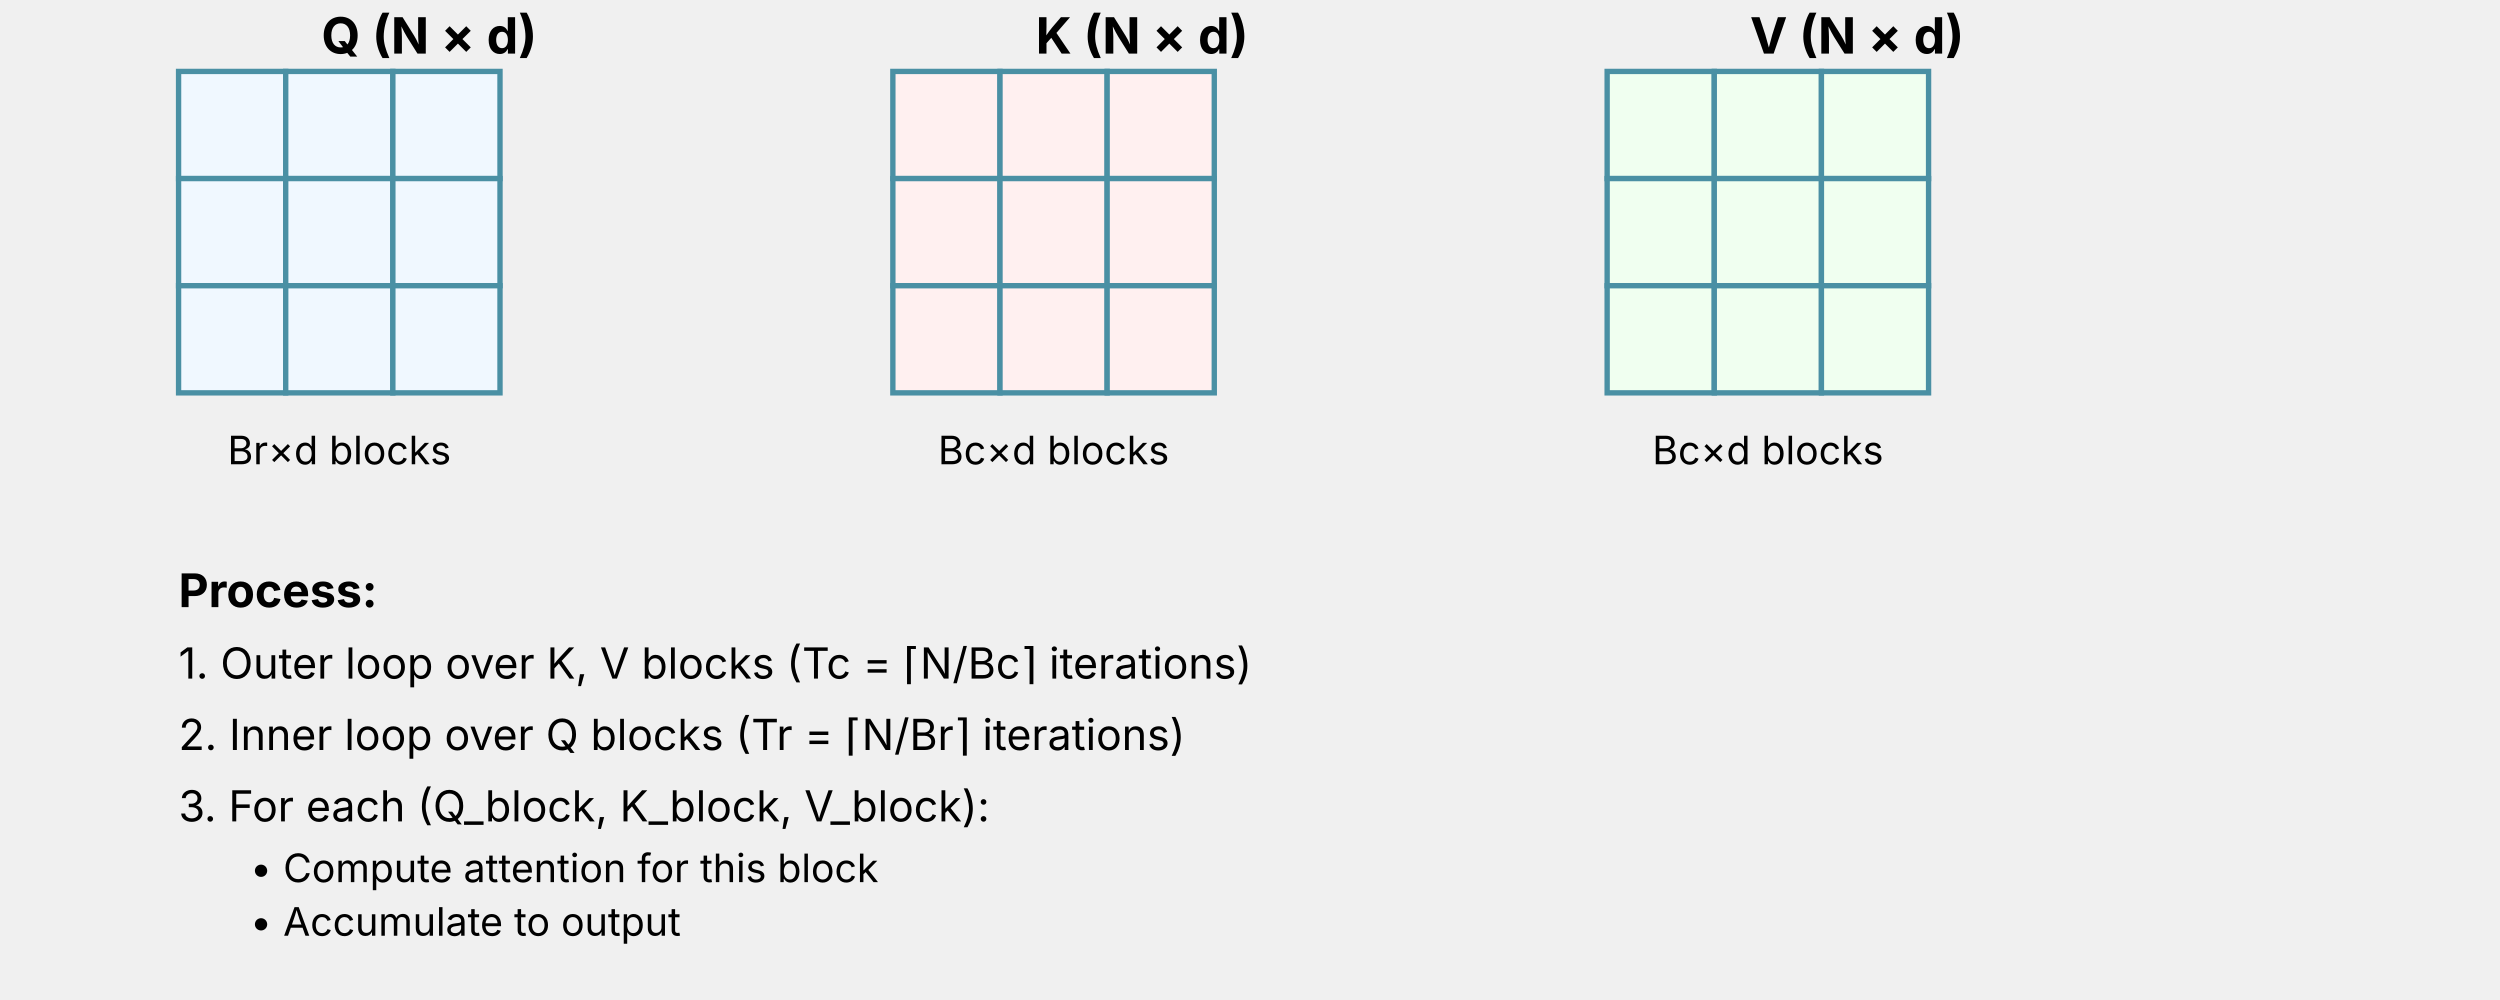
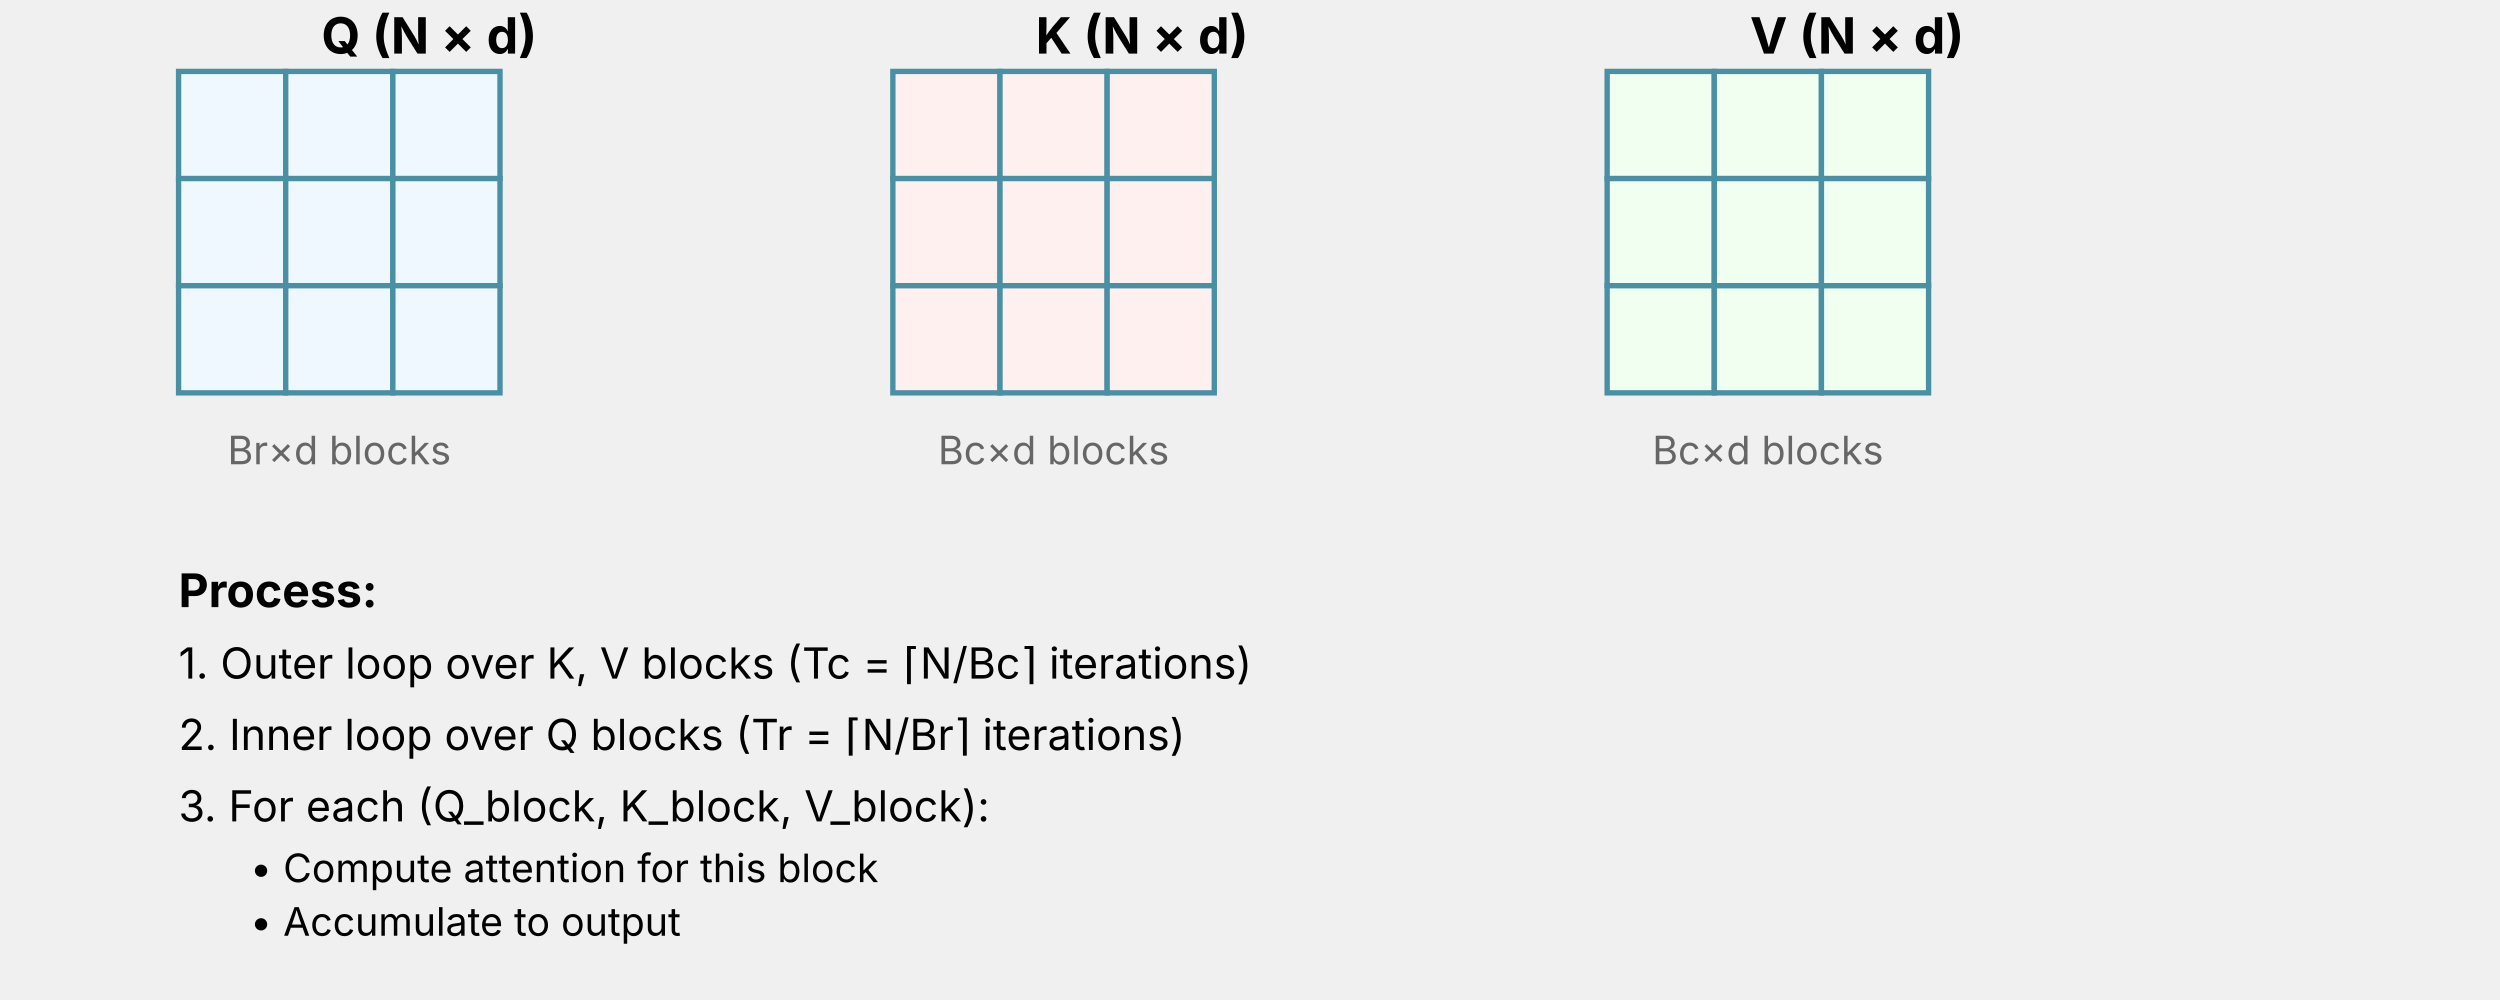
<svg xmlns="http://www.w3.org/2000/svg" viewBox="0 0 700 280" style="max-width: 700px; margin: 20px 0;">
  <style>
    /* Light mode (default) */
    text { fill: #000000; }
    .axis-text { fill: #000000; }
    .label-text { fill: #666666; }
    line[stroke="#333"] { stroke: #333333; }

    /* Dark mode */
    @media (prefers-color-scheme: dark) {
      text { fill: #ffffff; }
      .axis-text { fill: #ffffff; }
      .label-text { fill: #cccccc; }
      line[stroke="#333"] { stroke: #cccccc; }

      /* Keep white text white in dark mode (for colored backgrounds) */
      text[fill="#fff"],
      text[fill="#ffffff"],
      text[fill="white"] {
        fill: #ffffff;
      }

      /* Keep colored text readable in dark mode */
      text[fill="#E57373"] { fill: #ef5350; }
      text[fill="#81C784"] { fill: #66bb6a; }
      text[fill="#FFB74D"] { fill: #ffa726; }
      text[fill="#4A90A4"] { fill: #4fc3f7; }
    }
  </style>
  <g transform="translate(50, 20)">
    <text x="40" y="-5" font-family="system-ui, -apple-system, sans-serif" font-size="14" font-weight="bold" fill="#333">Q (N × d)</text>
    <rect x="0" y="0" width="30" height="30" fill="#f0f8ff" stroke="#4A90A4" stroke-width="1.5" />
    <rect x="30" y="0" width="30" height="30" fill="#f0f8ff" stroke="#4A90A4" stroke-width="1.5" />
    <rect x="60" y="0" width="30" height="30" fill="#f0f8ff" stroke="#4A90A4" stroke-width="1.5" />
    <rect x="0" y="30" width="30" height="30" fill="#f0f8ff" stroke="#4A90A4" stroke-width="1.5" />
    <rect x="30" y="30" width="30" height="30" fill="#f0f8ff" stroke="#4A90A4" stroke-width="1.5" />
    <rect x="60" y="30" width="30" height="30" fill="#f0f8ff" stroke="#4A90A4" stroke-width="1.5" />
    <rect x="0" y="60" width="30" height="30" fill="#f0f8ff" stroke="#4A90A4" stroke-width="1.5" />
    <rect x="30" y="60" width="30" height="30" fill="#f0f8ff" stroke="#4A90A4" stroke-width="1.5" />
    <rect x="60" y="60" width="30" height="30" fill="#f0f8ff" stroke="#4A90A4" stroke-width="1.5" />
-     <text x="45" y="110" font-family="system-ui, -apple-system, sans-serif" font-size="11" fill="#666" text-anchor="middle">Br×d blocks</text>
+     <text x="45" y="110" font-family="system-ui, -apple-system, sans-serif" font-size="11" style="fill: #666 !important" text-anchor="middle">Br×d blocks</text>
  </g>
  <g transform="translate(250, 20)">
    <text x="40" y="-5" font-family="system-ui, -apple-system, sans-serif" font-size="14" font-weight="bold" fill="#333">K (N × d)</text>
    <rect x="0" y="0" width="30" height="30" fill="#fff0f0" stroke="#4A90A4" stroke-width="1.5" />
    <rect x="30" y="0" width="30" height="30" fill="#fff0f0" stroke="#4A90A4" stroke-width="1.5" />
    <rect x="60" y="0" width="30" height="30" fill="#fff0f0" stroke="#4A90A4" stroke-width="1.5" />
    <rect x="0" y="30" width="30" height="30" fill="#fff0f0" stroke="#4A90A4" stroke-width="1.5" />
    <rect x="30" y="30" width="30" height="30" fill="#fff0f0" stroke="#4A90A4" stroke-width="1.5" />
    <rect x="60" y="30" width="30" height="30" fill="#fff0f0" stroke="#4A90A4" stroke-width="1.5" />
    <rect x="0" y="60" width="30" height="30" fill="#fff0f0" stroke="#4A90A4" stroke-width="1.5" />
    <rect x="30" y="60" width="30" height="30" fill="#fff0f0" stroke="#4A90A4" stroke-width="1.5" />
    <rect x="60" y="60" width="30" height="30" fill="#fff0f0" stroke="#4A90A4" stroke-width="1.5" />
-     <text x="45" y="110" font-family="system-ui, -apple-system, sans-serif" font-size="11" fill="#666" text-anchor="middle">Bc×d blocks</text>
+     <text x="45" y="110" font-family="system-ui, -apple-system, sans-serif" font-size="11" style="fill: #666 !important" text-anchor="middle">Bc×d blocks</text>
  </g>
  <g transform="translate(450, 20)">
    <text x="40" y="-5" font-family="system-ui, -apple-system, sans-serif" font-size="14" font-weight="bold" fill="#333">V (N × d)</text>
    <rect x="0" y="0" width="30" height="30" fill="#f0fff0" stroke="#4A90A4" stroke-width="1.5" />
    <rect x="30" y="0" width="30" height="30" fill="#f0fff0" stroke="#4A90A4" stroke-width="1.5" />
    <rect x="60" y="0" width="30" height="30" fill="#f0fff0" stroke="#4A90A4" stroke-width="1.5" />
    <rect x="0" y="30" width="30" height="30" fill="#f0fff0" stroke="#4A90A4" stroke-width="1.5" />
    <rect x="30" y="30" width="30" height="30" fill="#f0fff0" stroke="#4A90A4" stroke-width="1.5" />
    <rect x="60" y="30" width="30" height="30" fill="#f0fff0" stroke="#4A90A4" stroke-width="1.5" />
    <rect x="0" y="60" width="30" height="30" fill="#f0fff0" stroke="#4A90A4" stroke-width="1.5" />
    <rect x="30" y="60" width="30" height="30" fill="#f0fff0" stroke="#4A90A4" stroke-width="1.5" />
    <rect x="60" y="60" width="30" height="30" fill="#f0fff0" stroke="#4A90A4" stroke-width="1.5" />
-     <text x="45" y="110" font-family="system-ui, -apple-system, sans-serif" font-size="11" fill="#666" text-anchor="middle">Bc×d blocks</text>
+     <text x="45" y="110" font-family="system-ui, -apple-system, sans-serif" font-size="11" style="fill: #666 !important" text-anchor="middle">Bc×d blocks</text>
  </g>
  <g transform="translate(50, 170)">
    <text x="0" y="0" font-family="system-ui, -apple-system, sans-serif" font-size="13" font-weight="bold" fill="#333">Process:</text>
    <text x="0" y="20" font-family="system-ui, -apple-system, sans-serif" font-size="12" fill="#333">1. Outer loop over K, V blocks (Tc = ⌈N/Bc⌉ iterations)</text>
    <text x="0" y="40" font-family="system-ui, -apple-system, sans-serif" font-size="12" fill="#333">2. Inner loop over Q blocks (Tr = ⌈N/Br⌉ iterations)</text>
    <text x="0" y="60" font-family="system-ui, -apple-system, sans-serif" font-size="12" fill="#333">3. For each (Q_block, K_block, V_block):</text>
    <text x="20" y="77" font-family="system-ui, -apple-system, sans-serif" font-size="11" fill="#666">• Compute attention for this block</text>
    <text x="20" y="92" font-family="system-ui, -apple-system, sans-serif" font-size="11" fill="#666">• Accumulate to output</text>
  </g>
</svg>
